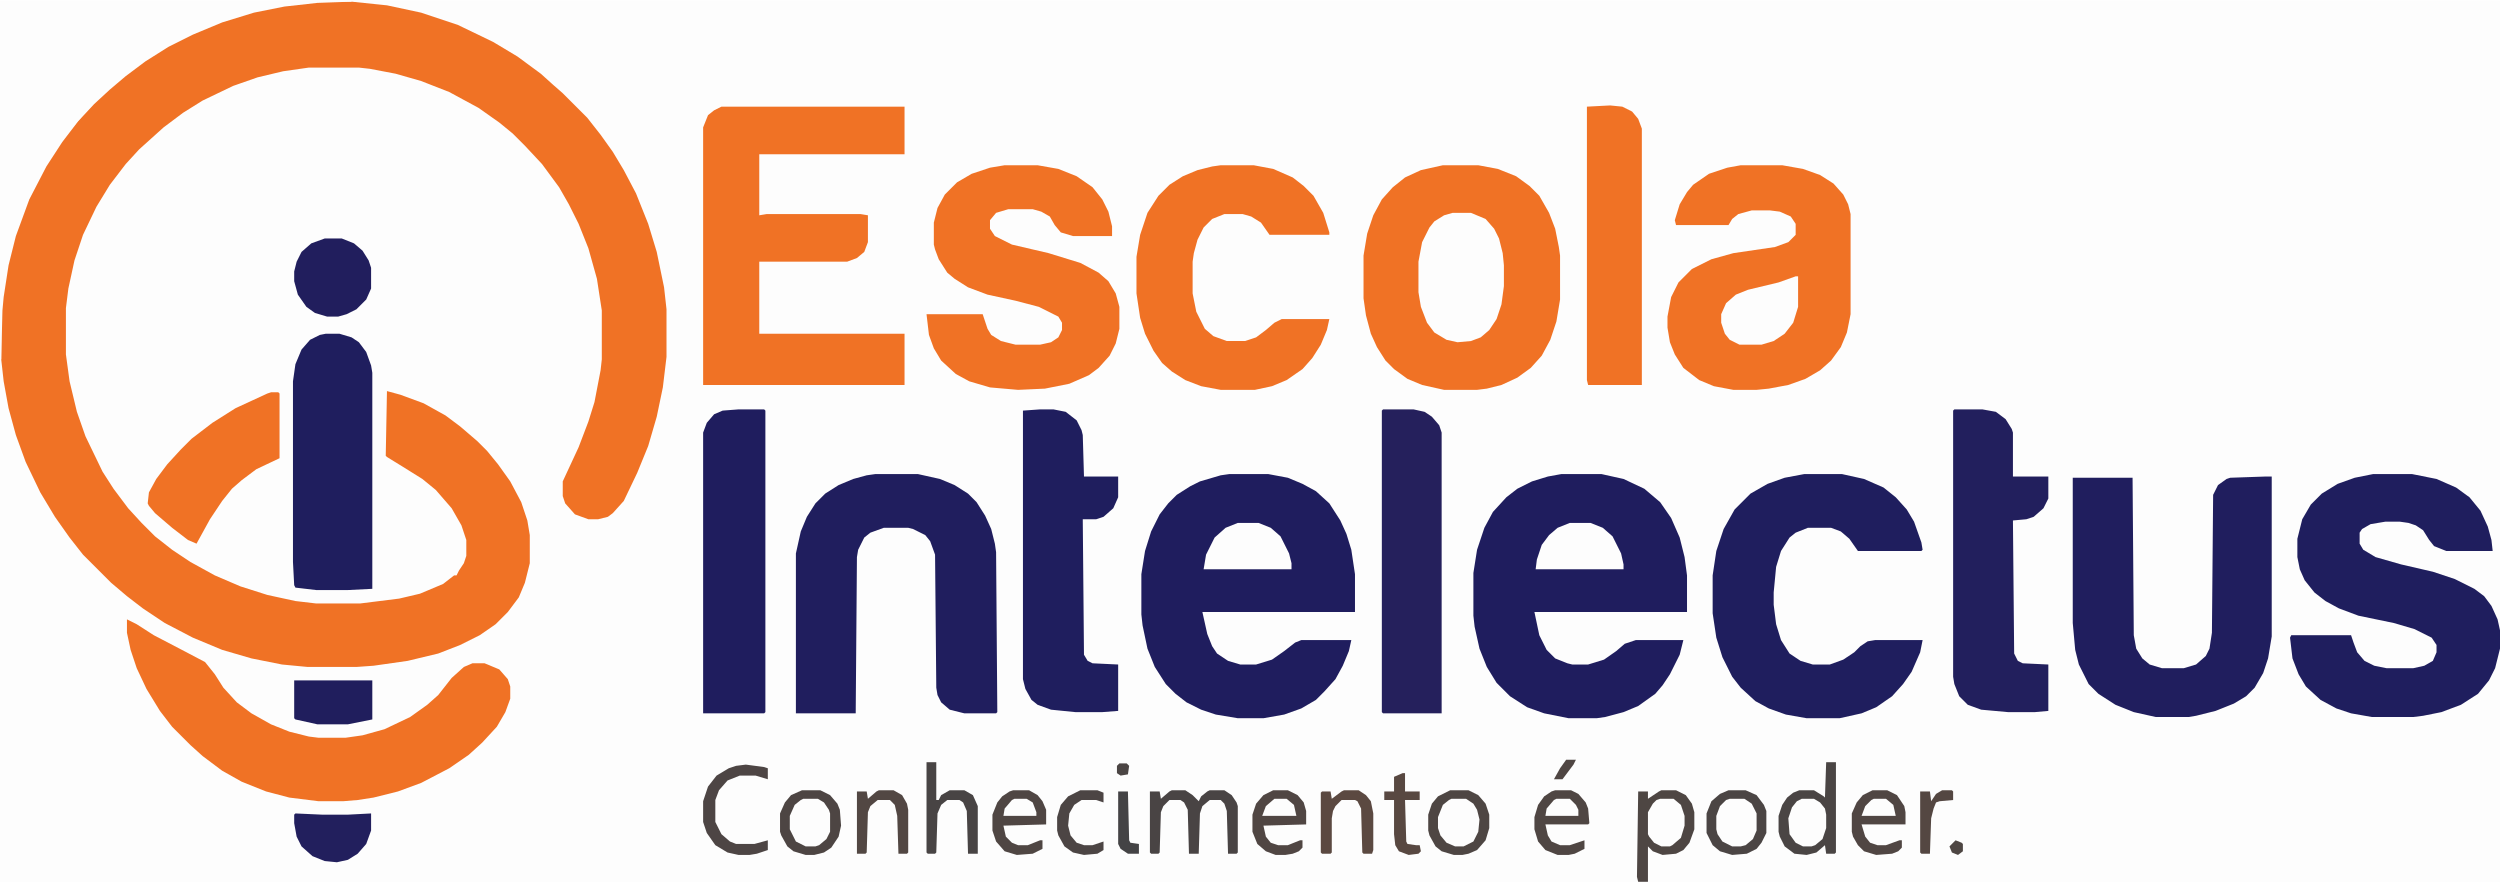
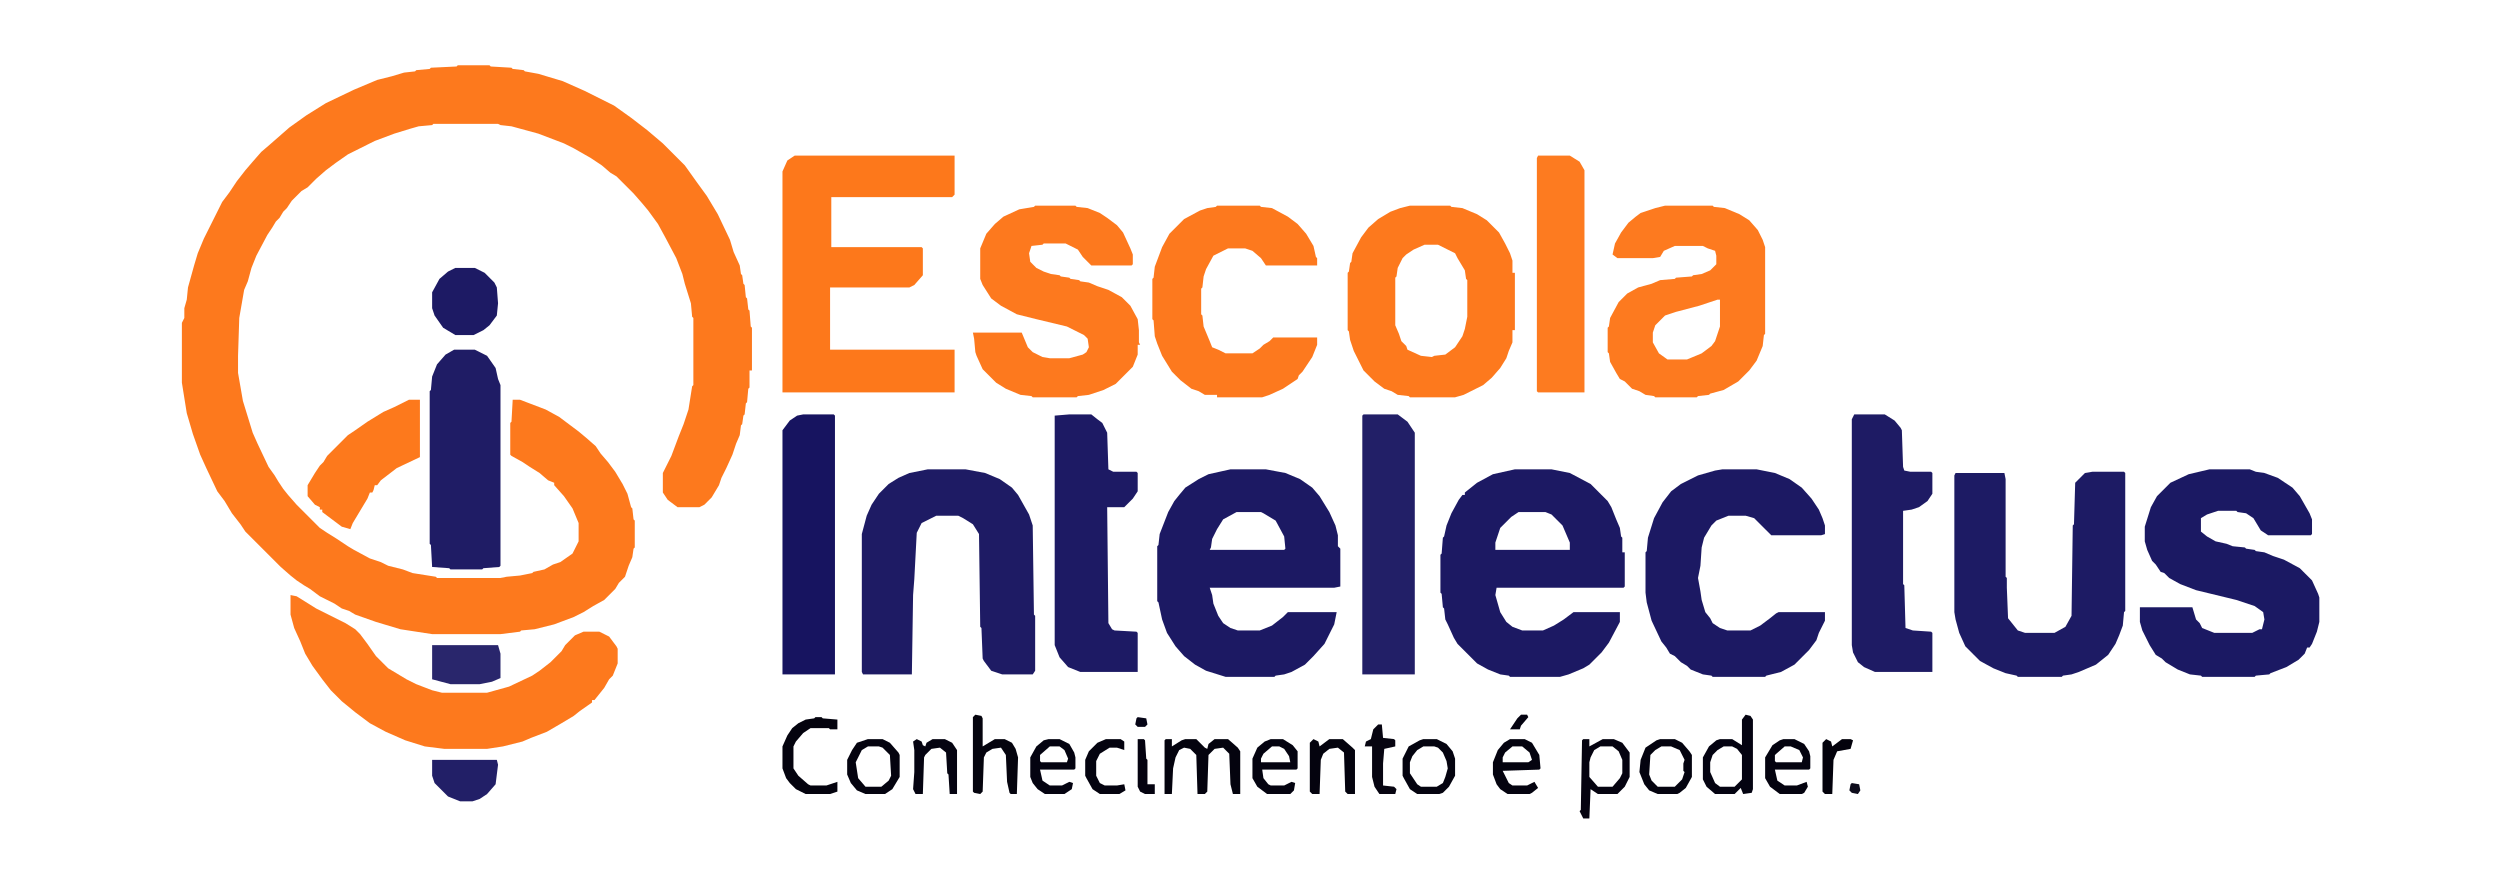
- <svg xmlns="http://www.w3.org/2000/svg" version="1.1" viewBox="0 0 2048 722" width="1414" height="499">
-   <path transform="translate(0)" d="m0 0h2048v722h-2048z" fill="#FDFDFD" />
-   <path transform="translate(260,1)" d="m0 0h28l29 3 28 6 30 10 29 14 20 12 19 14 10 9 8 7 20 20 11 14 10 14 9 15 10 19 10 25 7 23 6 29 2 18v39l-3 25-5 24-7 24-9 22-11 23-9 10-4 3-8 2h-8l-11-4-8-9-2-6v-12l13-28 8-21 5-16 5-26 1-9v-40l-4-26-7-25-8-20-8-16-8-14-14-19-14-15-10-10-11-9-17-12-24-13-23-9-21-6-21-4-9-1h-41l-21 3-21 5-20 7-25 12-16 10-16 12-20 18-11 12-13 17-11 18-11 23-7 21-5 23-2 16v38l3 22 6 25 7 20 14 29 9 14 12 16 11 12 11 11 14 11 15 10 20 11 21 9 22 7 23 5 17 2h36l32-4 17-4 19-8 9-7h2l2-4 4-6 2-6v-13l-4-12-8-14-13-15-11-9-16-10-13-8-1-1 1-53 11 3 19 7 18 10 12 9 14 12 8 8 9 11 10 14 9 17 5 15 2 12v23l-4 16-5 12-9 12-10 10-13 9-16 8-18 7-25 6-28 4-14 1h-40l-21-2-25-5-24-7-24-10-23-12-18-12-13-10-13-11-23-23-11-14-12-17-12-20-12-25-8-22-6-22-4-22-2-18v-40l3-26 6-28 9-27 8-18 11-21 8-12 10-14 11-13 12-13 15-14 14-11 14-10 20-12 27-13 25-9 23-6 24-4z" fill="#F07225" />
-   <path transform="translate(1007,388)" d="m0 0h32l16 3 12 5 11 6 11 10 9 14 5 11 4 13 3 20v31h-125l4 18 4 10 4 6 9 6 10 3h13l13-4 10-7 9-7 5-2h41l-2 9-5 12-6 11-9 10-7 7-12 7-14 5-17 3h-21l-18-3-12-4-12-6-9-7-8-8-9-14-6-15-4-19-1-9v-33l3-19 5-16 7-14 7-9 7-7 11-7 8-4 17-5z" fill="#1F1D5E" />
-   <path transform="translate(1279,388)" d="m0 0h33l18 4 17 8 13 11 9 13 7 16 4 16 2 15v30h-125l4 19 6 12 7 7 10 4 4 1h13l13-4 10-7 7-6 9-3h39l-3 12-8 16-6 9-6 7-14 10-12 5-15 4-7 1h-23l-20-4-14-5-14-9-11-11-8-13-6-15-4-18-1-9v-35l3-19 6-18 7-13 11-12 9-7 12-6 13-4z" fill="#1F1D5E" />
-   <path transform="translate(1182,135)" d="m0 0h29l16 3 15 6 11 8 8 8 8 14 5 13 3 15 1 7v36l-3 18-5 15-7 13-9 10-11 8-13 6-12 3-8 1h-27l-18-4-12-5-11-8-7-7-7-11-5-11-4-15-2-14v-35l3-18 5-15 7-13 9-10 10-8 13-6z" fill="#F07225" />
-   <path transform="translate(591,87)" d="m0 0h150v39h-119v50l6-1h77l6 1v22l-3 8-6 5-8 3h-72v59h119v42h-165v-211l4-10 5-4z" fill="#F07225" />
-   <path transform="translate(1944,388)" d="m0 0h32l20 4 16 7 11 8 9 11 6 13 3 11 1 9h-38l-10-4-4-5-5-8-6-4-6-2-7-1h-12l-12 2-7 4-2 3v9l3 5 10 6 21 6 26 6 18 6 16 8 8 6 6 8 5 11 2 9v15l-4 16-5 10-9 11-14 9-16 6-15 3-8 1h-34l-17-3-12-4-13-7-12-11-6-10-5-13-2-17 1-2h49l2 6 3 8 6 7 8 4 10 2h22l9-2 7-4 3-7v-6l-4-6-14-7-17-5-29-6-16-6-11-6-9-7-8-10-4-9-2-10v-15l4-16 7-12 9-9 13-8 14-5z" fill="#1F1E5E" />
-   <path transform="translate(1426,135)" d="m0 0h34l17 3 14 5 11 7 8 9 4 8 2 8v82l-3 15-5 12-8 11-9 8-12 7-14 5-16 3-10 1h-19l-16-3-12-5-13-10-7-11-4-10-2-12v-9l3-16 6-12 11-11 16-8 18-5 34-5 11-4 6-6v-9l-4-6-9-4-8-1h-15l-11 3-5 4-3 5h-43l-1-4 4-13 6-10 5-6 13-9 15-5z" fill="#F07225" />
-   <path transform="translate(717,388)" d="m0 0h35l18 4 12 5 11 7 7 7 7 11 5 11 3 12 1 7 1 131-1 1h-26l-12-3-7-6-3-6-1-6-1-109-4-11-4-5-10-5-4-1h-20l-11 4-5 4-5 10-1 6-1 128h-49v-131l4-18 5-12 7-11 8-8 11-7 12-5 11-3z" fill="#201E5E" />
-   <path transform="translate(1856,390)" d="m0 0h5v131l-3 18-4 12-7 12-7 7-10 6-15 6-16 4-6 1h-27l-18-4-15-6-14-9-8-8-8-16-3-12-2-22v-119h49l1 129 2 11 5 8 6 5 10 3h18l10-3 8-7 3-6 2-13 1-113 4-8 7-5 3-1z" fill="#201E5E" />
-   <path transform="translate(823,135)" d="m0 0h27l17 3 15 6 13 9 8 10 5 10 3 12v8h-32l-10-3-5-6-4-7-7-4-7-2h-20l-10 3-5 6v7l4 6 14 7 30 7 26 8 15 8 8 7 6 10 3 11v18l-3 12-5 10-9 10-8 6-16 7-20 4-22 1-23-2-17-5-11-6-12-11-6-10-4-11-2-17h46l4 12 3 5 8 5 12 3h20l9-2 6-4 3-6v-6l-3-5-16-8-19-5-23-5-16-6-11-7-6-5-7-11-3-8-1-4v-18l3-12 6-11 10-10 12-7 15-5z" fill="#F07225" />
-   <path transform="translate(1478,388)" d="m0 0h31l18 4 16 7 10 8 9 10 6 10 6 17 1 6-1 1h-52l-7-10-7-6-8-3h-19l-10 4-5 4-7 11-4 13-2 21v10l2 16 4 13 7 11 9 6 10 3h14l11-4 9-6 5-5 6-4 6-1h39l-2 10-7 16-7 10-9 10-13 9-12 5-18 4h-27l-17-3-14-5-11-6-12-11-7-9-8-16-5-16-3-20v-31l3-20 6-18 9-16 13-13 14-8 14-5z" fill="#1F1E5E" />
-   <path transform="translate(104,507)" d="m0 0 8 4 14 9 23 12 19 10 8 10 7 11 11 12 12 9 16 9 15 6 16 4 8 1h22l14-2 18-5 21-10 14-10 9-8 11-14 10-9 7-3h10l12 5 7 8 2 6v10l-4 11-7 12-12 13-11 10-16 11-23 12-19 7-20 5-13 2-12 1h-20l-24-3-19-5-20-8-16-9-16-12-10-9-15-15-10-13-11-18-8-17-5-15-3-14z" fill="#F07225" />
-   <path transform="translate(0)" d="m0 0h288v1l-28 1-27 3-25 5-26 8-24 10-20 10-19 12-16 12-13 11-13 12-13 14-13 17-13 20-14 27-11 30-6 24-4 26-1 11-1 40h-1z" fill="#FDFDFD" />
-   <path transform="translate(1e3 135)" d="m0 0h27l16 3 16 7 9 7 8 8 8 14 5 16v2h-49l-7-10-8-5-7-2h-15l-10 4-7 7-5 10-3 11-1 7v26l3 15 7 14 7 6 11 4h15l9-3 8-6 7-6 6-3h39l-2 9-5 12-7 11-8 9-13 9-12 5-14 3h-28l-16-3-13-5-11-7-8-7-7-10-7-14-4-13-3-20v-30l3-18 6-18 9-14 9-9 11-7 12-5 12-3z" fill="#F07225" />
-   <path transform="translate(1601,335)" d="m0 0h23l11 2 8 6 5 8 1 3v36h29v18l-4 8-8 7-6 2-11 1 1 109 3 6 4 2 21 1v38l-11 1h-22l-22-2-11-4-7-7-4-10-1-6v-218z" fill="#221F5D" />
-   <path transform="translate(852,335)" d="m0 0h11l10 2 9 7 4 8 1 4 1 34h28v17l-4 9-8 7-6 2h-11l1 111 3 5 4 2 21 1v38l-13 1h-22l-20-2-11-4-5-4-5-9-2-8v-220z" fill="#1F1E5E" />
-   <path transform="translate(267,273)" d="m0 0h11l10 3 6 4 6 8 4 11 1 6v177l-20 1h-26l-17-2-1-2-1-19v-148l2-14 5-12 7-8 8-4z" fill="#1F1E5E" />
-   <path transform="translate(605,335)" d="m0 0h21l1 1v247l-1 1h-50v-230l3-8 6-7 7-3z" fill="#1F1D5E" />
-   <path transform="translate(1133,335)" d="m0 0h25l9 2 6 4 6 7 2 6v230h-48l-1-1v-247z" fill="#25205C" />
-   <path transform="translate(1319,86)" d="m0 0 10 1 8 4 5 6 3 8v210h-44l-1-4v-224z" fill="#F07225" />
-   <path transform="translate(222,321)" d="m0 0h6l1 1v53l-19 9-12 9-8 7-8 10-10 15-11 20-7-3-13-10-14-12-5-6-1-2 1-9 6-11 9-12 11-12 9-9 17-13 19-12 26-12z" fill="#F07225" />
-   <path transform="translate(1190,174)" d="m0 0h15l12 5 7 8 4 8 3 12 1 10v17l-2 15-4 12-6 9-7 6-8 3-11 1-9-2-10-6-6-8-5-13-2-12v-25l3-16 6-12 4-5 8-5z" fill="#FDFDFD" />
-   <path transform="translate(266,195)" d="m0 0h14l10 4 7 6 5 8 2 6v17l-4 9-8 8-8 4-7 2h-9l-10-3-7-5-7-10-3-11v-8l2-8 4-8 8-7z" fill="#211E5D" />
-   <path transform="translate(1471,226)" d="m0 0h2v25l-4 13-7 9-9 6-10 3h-18l-8-4-4-5-3-9v-7l4-9 8-7 10-4 25-6z" fill="#FDFDFD" />
-   <path transform="translate(1496,624)" d="m0 0h8v74l-1 1h-7l-1-7-7 6-8 2-10-1-8-6-4-8-1-4v-13l3-9 4-6 5-4 5-2h12l8 5 1 1z" fill="#4A4544" />
-   <path transform="translate(1361,647)" d="m0 0h12l8 4 5 7 2 7v14l-4 11-5 6-6 3-11 1-8-3-4-4v29h-8l-1-4 1-70h8v6l9-6z" fill="#4E4643" />
-   <path transform="translate(241,557)" d="m0 0h64v32l-20 4h-25l-18-4-1-1z" fill="#201E5D" />
-   <path transform="translate(1286,428)" d="m0 0h17l10 4 8 7 7 14 2 9v4h-72l1-8 4-12 6-8 7-6z" fill="#FDFDFD" />
-   <path transform="translate(1014,428)" d="m0 0h17l10 4 8 7 7 14 2 8v5h-72l2-12 7-14 9-8z" fill="#FDFDFD" />
-   <path transform="translate(1188,647)" d="m0 0h15l8 4 6 7 3 9v11l-3 10-7 8-7 3-5 1h-7l-10-3-5-4-5-9-1-4v-13l3-9 5-6z" fill="#4E4643" />
-   <path transform="translate(657,647)" d="m0 0h15l8 4 6 7 2 5 1 13-2 9-6 9-6 4-8 2h-7l-10-3-5-4-5-9-1-3v-15l4-9 5-6z" fill="#4D4543" />
-   <path transform="translate(1416,647)" d="m0 0h14l9 4 6 8 2 5v18l-4 8-4 5-8 4-12 1-10-3-6-5-5-10v-16l4-10 7-6z" fill="#4B4544" />
-   <path transform="translate(242,666)" d="m0 0 22 1h21l19-1v14l-4 11-7 8-8 5-9 2-10-1-10-4-9-8-4-8-2-11v-7z" fill="#221F5D" />
-   <path transform="translate(960,647)" d="m0 0h11l6 4 5 5 2-4 5-4 2-1h12l6 4 4 6 1 3v38l-1 1h-7l-1-35-2-6-3-3h-9l-6 5-2 6-1 33h-8l-1-36-3-6-3-2h-9l-5 5-2 5-1 33-1 1h-6l-1-1v-50h8l1 6 7-6z" fill="#494444" />
-   <path transform="translate(1274,647)" d="m0 0h13l6 3 6 7 2 5 1 12-1 1h-35l2 9 3 5 7 3h8l12-4v7l-8 4-5 1h-9l-10-4-6-7-3-10v-10l3-10 5-7 6-4z" fill="#4F4643" />
-   <path transform="translate(1534,647)" d="m0 0h12l8 4 6 9 1 5v10h-36l3 10 4 5 6 2h7l11-4h2v6l-3 3-5 2-13 1-10-3-5-5-4-7-1-4v-15l4-9 5-6z" fill="#504643" />
-   <path transform="translate(1043,647)" d="m0 0h12l8 4 5 6 2 7v11l-35 1 2 9 4 5 6 2h8l10-4h2v6l-3 3-5 2-6 1h-8l-8-3-7-6-4-10v-14l3-9 6-7z" fill="#504643" />
-   <path transform="translate(830,647)" d="m0 0h13l7 4 4 5 3 7v12l-35 1 2 9 5 5 5 2h8l10-4h2v7l-8 4-13 1-10-3-7-8-3-9v-13l4-10 4-5 6-4z" fill="#4F4643" />
-   <path transform="translate(759,624)" d="m0 0h8v31h2l2-4 7-4h12l7 4 4 9v39h-8l-1-35-3-7-3-2h-10l-5 4-3 7-1 32-1 1h-6l-1-1z" fill="#484444" />
-   <path transform="translate(611,626)" d="m0 0 15 2 3 1v9l-10-3h-13l-10 4-7 8-3 8v18l5 10 7 6 5 2h15l11-3v8l-9 3-6 1h-9l-9-2-10-6-7-10-3-9v-17l4-12 7-9 10-6 6-2z" fill="#4D4544" />
-   <path transform="translate(1417,654)" d="m0 0h12l6 4 4 8v14l-3 7-6 5-4 1h-7l-8-4-4-6-1-4v-11l3-8 5-5z" fill="#FDFDFD" />
-   <path transform="translate(1189,654)" d="m0 0h12l6 4 3 5 2 8-1 10-4 8-8 4h-7l-7-3-5-6-2-6v-9l4-10 5-4z" fill="#FDFDFD" />
-   <path transform="translate(658,654)" d="m0 0h12l5 3 4 6 1 3v15l-3 6-6 5-3 1h-8l-8-4-5-10v-11l4-9 5-4z" fill="#FDFDFD" />
-   <path transform="translate(1101,647)" d="m0 0h12l6 4 4 5 2 10v30l-1 3h-7l-1-1-1-36-3-6-2-1h-11l-5 5-2 4-1 6v28l-1 1h-7l-1-1v-49l1-1h7l1 6 8-6z" fill="#5B4941" />
-   <path transform="translate(1476,654)" d="m0 0h10l5 3 4 5 1 5v11l-3 9-6 5-3 1h-7l-6-3-5-7-1-13 3-9 4-5z" fill="#FDFDFD" />
-   <path transform="translate(720,647)" d="m0 0h12l7 4 4 7 1 5v35l-1 1h-7l-1-31-2-9-4-4h-10l-6 5-2 5-1 33-1 1h-7v-51h8l1 6 7-6z" fill="#524743" />
-   <path transform="translate(1360,654)" d="m0 0h11l6 5 3 9v8l-3 10-7 6-2 1h-7l-6-3-4-5-1-2v-18l4-7 3-3z" fill="#FDFDFD" />
-   <path transform="translate(1149,633)" d="m0 0h2v15h12v7h-12l1 34 1 2 7 1h3l1 5-2 2-8 1-8-3-3-5-1-9v-28h-8v-7h8v-12z" fill="#584841" />
-   <path transform="translate(885,647)" d="m0 0h14l5 2v8l-6-2h-12l-6 4-4 7-1 10 2 8 5 6 6 2h7l9-3v7l-5 3-11 1-9-2-7-5-5-9-1-4v-11l3-10 6-7z" fill="#4C4544" />
-   <path transform="translate(1591,647)" d="m0 0h8l1 1v7l-11 1-3 1-2 5-2 8-1 29h-7l-1-1v-50h8l1 8 4-6z" fill="#544742" />
-   <path transform="translate(916,648)" d="m0 0h8l1 40 1 2 7 1v8h-9l-6-4-2-4z" fill="#444345" />
-   <path transform="translate(1275,654)" d="m0 0h11l5 5 2 4v5h-27l1-6 6-7z" fill="#FDFDFD" />
-   <path transform="translate(1535,654)" d="m0 0h10l6 5 2 9h-28l3-8 5-5z" fill="#FDFDFD" />
-   <path transform="translate(831,654)" d="m0 0h10l5 3 3 8v3h-27l1-6 6-7z" fill="#FDFDFD" />
-   <path transform="translate(1044,654)" d="m0 0h10l6 5 2 9h-28l3-8z" fill="#FDFDFD" />
-   <path transform="translate(1283,622)" d="m0 0h8l-2 4-9 12h-7l5-9z" fill="#4F4643" />
-   <path transform="translate(1602,688)" d="m0 0 5 2 1 1v6l-4 3-5-2-2-5z" fill="#4E4643" />
-   <path transform="translate(917,625)" d="m0 0h6l2 2-1 7-6 1-3-2v-6z" fill="#4B4544" />
+ <svg xmlns="http://www.w3.org/2000/svg" version="1.1" viewBox="0 0 2048 722" width="1000" height="353">
+   <path transform="translate(375,53)" d="m0 0h26l1 1 17 1 1 1 9 1 1 1 11 2 20 6 18 8 24 12 14 10 13 10 13 11 18 18 10 14 8 11 9 15 10 21 3 10 5 11 1 7 1 1 1 7 1 1 1 10 1 1 1 9 1 1 1 13 1 1v35h-2v14l-1 1-1 11-1 1-1 9-1 1-1 7-1 1-1 8-3 7-3 9-5 11-4 8-2 6-6 10-6 6-4 2h-18l-8-6-4-6v-16l7-14 6-16 4-10 4-12 3-19 1-1v-55l-1-1-1-11-5-16-2-8-5-13-9-17-6-11-8-11-5-6-7-8-14-14-5-3-7-6-9-6-14-8-8-4-21-8-22-6-9-1-2-1h-53l-1 1-11 1-7 2-13 4-16 6-22 11-10 7-8 6-8 7-7 7-5 3-8 8-4 6-3 3-3 5-3 3-3 5-4 6-9 17-4 10-3 11-3 7-4 23-1 31v14l4 23 8 26 4 9 9 19 5 7 3 5 4 6 4 5 7 8 19 19 6 4 8 5 9 6 5 3 13 7 9 3 6 3 12 3 8 3 19 3 1 1h52l5-1 11-1 10-2 1-1 9-2 7-4 6-2 10-7 5-10v-15l-5-12-7-10-8-9v-2l-5-2-7-6-8-5-6-4-9-5-1-1v-26l1-1 1-18h6l21 8 11 6 16 12 6 5 8 7 4 6 6 7 6 8 6 10 4 8 3 11 1 1 1 9 1 1v22l-1 1-1 7-3 7-3 9-5 5-3 5-9 9-9 5-8 5-8 4-16 6-16 4-11 1-1 1-16 2h-56l-26-4-20-6-17-6-5-3-6-2-6-4-12-6-8-6-5-3-6-4-5-4-8-7-29-29-4-6-7-9-6-10-6-8-9-19-5-11-6-17-5-17-4-25v-49l2-4v-8l2-7 1-10 5-18 3-10 5-12 15-30 6-8 6-9 7-9 6-7 7-8 7-6 16-14 14-10 16-10 23-11 19-8 12-3 10-3 9-1 1-1 11-1 1-1 21-1z" fill="#FD791D" />
+   <path transform="translate(1008,384)" d="m0 0h29l16 3 12 5 10 7 6 7 8 13 5 11 2 8v9l2 2v31l-5 1h-102l2 6 1 7 4 10 4 6 6 4 6 2h18l10-4 9-7 4-4h40l-2 10-8 16-9 10-7 7-11 6-6 2-7 1-1 1h-40l-16-5-9-5-9-7-7-8-7-11-4-11-3-14-1-1v-45l1-1 1-9 7-18 5-9 4-5 5-6 11-7 8-4 9-2zm5 35-11 6-5 8-4 8-1 7-1 2h61l1-1-1-10-7-13-10-6-2-1z" fill="#1C1963" />
+   <path transform="translate(1241,384)" d="m0 0h30l15 3 17 9 14 14 3 5 4 10 3 7 1 7 1 1v12h2v28l-1 1h-104l-1 6 4 14 5 8 5 4 8 3h17l9-4 8-5 8-6h38v8l-9 17-6 8-10 10-5 3-12 5-7 2h-41l-1-1-7-1-10-4-9-5-16-16-3-5-5-11-2-4-1-9-1-1-1-11-1-1v-31l1-1 1-13 1-1 2-9 4-10 6-11 3-4h2v-2l10-8 13-7zm3 35-6 4-9 9-4 12v6h61v-6l-6-14-9-9-5-2z" fill="#1C1963" />
+   <path transform="translate(651,127)" d="m0 0h131v32l-2 2h-99v41h74l1 1v22l-7 8-4 2h-65v51h102v35h-141v-181l4-9z" fill="#FD781B" />
+   <path transform="translate(1810,384)" d="m0 0h33l5 2 7 1 11 4 12 8 6 7 8 14 2 5v12l-1 1h-35l-6-4-6-10-6-4-7-1-1-1h-15l-9 3-5 3v11l5 4 7 4 9 2 5 2 10 1 1 1 7 1 1 1 7 1 7 3 9 3 13 7 10 10 5 11 1 3v20l-2 8-4 10-2 3h-2l-2 5-5 5-10 6-13 5-1 1-11 1-1 1h-43l-1-1-9-1-10-4-10-6-3-3-5-3-5-8-6-12-2-7v-12h43l3 10 3 3 2 4 10 4h31l6-3h2l2-8-1-6-7-5-15-5-33-8-13-5-9-5-4-4-3-1-4-6-3-3-4-9-2-7v-12l5-16 5-9 11-11 15-7z" fill="#1B1963" />
+   <path transform="translate(760,384)" d="m0 0h31l16 3 12 5 10 7 5 6 9 16 3 9 1 73 1 1v45l-2 3h-25l-9-3-6-8-1-2-1-25-1-1-1-76-5-8-8-5-4-2h-18l-12 6-4 8-2 38-1 13-1 65h-40l-1-2v-113l4-15 4-9 6-9 8-8 8-5 9-4z" fill="#1E1B64" />
+   <path transform="translate(1714,386)" d="m0 0h26l1 1v113l-1 1-1 11-3 8-3 7-6 9-10 8-14 6-6 2-7 1-1 1h-36l-1-1-9-2-10-4-11-6-12-12-5-11-3-11-1-6v-112l1-2h40l1 5v80l1 1v5 3l1 25 8 10 6 2h24l9-5 5-9 1-74 1-1 1-34 8-8z" fill="#1D1B64" />
+   <path transform="translate(848,168)" d="m0 0h33l1 1 9 1 10 4 6 4 8 6 5 6 6 13 2 5v8l-1 1h-33l-7-7-4-6-10-5h-18l-1 1-9 1-2 6 1 7 5 5 6 3 6 2 7 1 1 1 7 1 1 1 7 1 1 1 7 1 7 3 9 3 11 6 7 7 6 11 1 9v10l1 2h-2v8l-4 10-14 14-10 5-12 4-9 1-1 1h-36l-1-1-9-1-12-5-8-5-11-11-5-11-1-3-1-11-1-5h40l5 12 4 4 8 4 6 1h16l11-3 3-2 2-4-1-7-3-3-14-7-25-6-16-4-13-7-8-6-7-11-2-5v-25l5-12 7-8 7-6 13-6 12-2z" fill="#FD791E" />
+   <path transform="translate(1155,168)" d="m0 0h33l1 1 9 1 12 5 8 5 10 10 5 9 4 8 2 6v10h2v47h-2v10l-3 7-2 6-5 8-7 8-7 6-16 8-7 2h-37l-1-1-9-1-5-3-6-2-8-6-9-9-8-16-3-9-1-7-1-1v-47l1-1 1-7 1-1 1-7 7-13 6-8 8-7 10-6 8-3zm12 32-9 4-6 4-3 3-4 8-1 7-1 1v39l3 7 2 6 4 4 1 3 11 5 9 1 2-1 9-1 8-6 6-9 2-6 2-10v-30l-1-1-1-7-6-10-2-4-14-7z" fill="#FD791D" />
+   <path transform="translate(1364,168)" d="m0 0h39l1 1 9 1 12 5 8 5 7 8 4 8 2 6v71l-1 1-1 9-5 12-6 8-9 9-12 7-11 3-1 1-9 1-1 1h-34l-1-1-7-1-5-3-6-2-6-6-4-2-3-5-5-9-1-7-1-1v-20l1-1 1-7 7-13 7-7 9-5 11-3 7-3 12-1 1-1 13-1 1-1 7-1 7-3 5-5v-7l-1-4-6-2-4-2h-23l-9 4-3 5-6 1h-29l-4-3 2-9 5-9 6-8 6-5 4-3 12-4zm43 77-15 5-19 5-9 3-8 8-2 6v8l5 9 7 5h16l12-5 8-6 3-4 4-12v-22z" fill="#FD7A1F" />
+   <path transform="translate(1411,384)" d="m0 0h28l15 3 12 5 10 7 8 9 6 9 3 7 2 6v7l-3 1h-41l-14-14-7-2h-14l-10 4-4 4-6 10-2 8-1 15-2 10 2 11 1 7 3 10 4 5 2 4 6 4 6 2h19l8-4 8-6 5-4 2-1h38v7l-5 10-2 6-6 8-12 12-11 6-12 3-1 1h-43l-1-1-7-1-10-4-3-3-5-3-5-5-4-2-3-5-4-5-8-17-4-15-1-8v-33l1-1 1-11 5-16 7-13 7-9 8-6 14-7 14-4z" fill="#1C1963" />
+   <path transform="translate(238,487)" d="m0 0 5 1 16 10 24 12 8 5 4 4 6 8 7 10 10 10 15 9 8 4 13 5 8 2h37l18-5 19-9 6-4 9-7 9-9 3-5 8-8 7-3h13l8 4 6 8 1 2v12l-4 10-3 3-4 7-8 10h-2v2l-10 7-5 4-10 6-12 7-13 5-7 3-16 4-13 2h-35l-16-2-16-5-16-7-13-7-12-9-11-9-9-9-7-9-8-11-6-10-4-10-5-11-3-11z" fill="#FD791D" />
+   <path transform="translate(997,168)" d="m0 0h35l1 1 9 1 13 7 8 6 7 8 6 10 2 9 1 1v6h-42l-4-6-7-6-6-2h-14l-12 6-6 11-2 6-1 9-1 1v21l1 1 1 9 5 12 2 5 5 2 6 3h22l6-4 3-3 5-3 3-3h36v6l-4 10-8 12-3 3-1 3-12 8-11 5-6 2h-37v-2h-10l-5-3-6-2-9-7-7-7-8-13-4-10-2-6-1-13-1-1v-33l1-1 1-9 6-16 6-11 12-12 13-7 6-2 7-1z" fill="#FD791E" />
+   <path transform="translate(876,339)" d="m0 0h18l5 4 4 3 4 8 1 30 4 2h19l1 1v15l-4 6-7 7h-14l1 95 3 5 2 1 18 1 1 1v32h-47l-10-4-7-8-4-10v-188z" fill="#1D1A64" />
+   <path transform="translate(1519,339)" d="m0 0h25l8 5 5 6 1 2 1 30 1 3 5 1h17l1 1v17l-4 6-7 5-6 2-7 1v60l1 1 1 35 6 2 15 1 1 1v32h-47l-9-4-5-4-4-8-1-6v-185z" fill="#1E1B64" />
+   <path transform="translate(372,286)" d="m0 0h17l10 5 7 10 2 9 2 5v148l-1 1-13 1-1 1h-26l-1-1-14-1-1-18-1-1v-125l1-1 1-11 4-10 7-8z" fill="#1F1C65" />
+   <path transform="translate(658,339)" d="m0 0h25l1 1v212h-43v-200l6-8 6-4z" fill="#171460" />
+   <path transform="translate(1117,339)" d="m0 0h28l8 6 6 9v198h-43v-212z" fill="#221F67" />
+   <path transform="translate(1260,127)" d="m0 0h26l8 5 4 7v182h-38l-1-1v-191z" fill="#FD7B20" />
+   <path transform="translate(335,327)" d="m0 0h9v47l-19 9-13 10-3 4h-2l-1 4-1 2h-2l-2 5-12 20-2 5-7-2-16-12v-2h-2v-2l-4-2-6-7v-9l6-10 4-6 3-3 3-5 17-17 6-4 10-7 13-8 9-4z" fill="#FD791C" />
+   <path transform="translate(373,219)" d="m0 0h16l8 4 8 8 2 4 1 13-1 10-6 8-5 4-8 4h-15l-10-6-7-10-2-6v-13l6-11 7-6z" fill="#1D1A64" />
+   <path transform="translate(354,528)" d="m0 0h54l2 7v20l-7 3-10 2h-24l-15-4z" fill="#29266C" />
+   <path transform="translate(354,622)" d="m0 0h53l1 4-2 16-7 8-6 4-6 2h-10l-10-4-11-11-2-6z" fill="#221F67" />
+   <path transform="translate(955,605)" d="m0 0h5v6l8-5 3-1h9l7 7 2 1 1-4 5-4h11l8 7 2 3v35h-6l-2-8-1-25-5-5-7 1-5 5-1 30-2 2h-6l-1-32-5-5-5-1-4 2-3 6-2 9-1 21h-6v-44z" fill="#04030E" />
+   <path transform="translate(1430,585)" d="m0 0 4 1 2 3v57l-1 3-7 1-2-5-5 5h-16l-7-6-3-6v-18l5-9 6-5 3-1h10l8 5v-21zm-18 26-5 3-4 4-2 6v8l4 9 4 3h12l6-6v-20l-4-5-4-2z" fill="#040311" />
+   <path transform="translate(1297,605)" d="m0 0h5v6l11-6h9l7 3 6 8v20l-4 8-6 6h-16l-6-4-1 24h-5l-3-6 1-1 1-57zm14 6-5 3-3 6-1 4v12l7 8h12l6-7 2-4v-11l-3-7-5-4z" fill="#050310" />
+   <path transform="translate(799,585)" d="m0 0 5 1 1 2v23l10-6h8l6 3 3 5 2 7-1 30h-5l-1-1-2-9-1-22-4-6-7 1-5 3-2 4-1 28-2 2-5-1-1-1v-61z" fill="#05040E" />
+   <path transform="translate(668,587)" d="m0 0h5l1 1 12 1v8h-6l-1-1h-15l-6 4-6 7-2 4v18l4 6 8 7 2 1h13l9-3v8l-6 2h-20l-8-4-5-5-3-4-3-8v-18l4-9 4-6 5-4 6-3 7-1z" fill="#04030E" />
+   <path transform="translate(1041,605)" d="m0 0h10l8 5 4 5v14l-1 1h-28l1 7 4 5 2 1h11l6-3 3 1-1 6-3 3h-19l-8-6-4-7v-16l4-9 6-5zm1 6-7 6-2 4v3h24l-1-5-4-6-4-2z" fill="#040310" />
+   <path transform="translate(1237,605)" d="m0 0h12l6 3 6 10 1 11-1 1-30 1 5 10 3 2h12l6-3 3 5-5 4-2 1h-18l-6-4-3-4-3-8v-10l4-10 5-6zm2 6-6 5-2 4v4h21l3-2-2-6-6-5z" fill="#04030F" />
+   <path transform="translate(711,605)" d="m0 0h12l6 3 7 8 1 2v18l-6 10-6 4h-16l-7-3-5-6-3-7v-12l4-8 4-6zm0 6-5 3-5 10 2 13 6 7h13l6-5 2-4-1-17-6-6-3-1z" fill="#04030F" />
+   <path transform="translate(1461,605)" d="m0 0h9l8 4 4 6 1 4v10l-1 1h-28l2 9 6 4h10l8-3 1 4-3 5-2 1h-18l-8-6-4-7v-17l6-10 6-4zm1 6-8 7v5l1 1h21l1-4-3-6-7-3z" fill="#04030F" />
+   <path transform="translate(859,605)" d="m0 0h9l8 4 4 7 1 4v9l-1 1h-28l2 9 6 4h10l6-3 3 1-1 5-6 4h-16l-6-4-4-5-2-5v-16l5-9 6-5zm1 6-8 7v5l1 1h21l1-3-3-7-4-3z" fill="#040310" />
+   <path transform="translate(1076,605)" d="m0 0 4 2 1 4 8-6h11l8 7 2 2v36h-6l-2-2-1-32-5-4-7 1-5 4-2 5-1 28h-6l-2-2v-40z" fill="#04030E" />
+   <path transform="translate(1360,605)" d="m0 0h12l6 3 6 7 2 3v18l-5 9-5 4-2 1h-16l-7-3-4-5-4-10 1-10 4-10 9-6zm1 6-5 3-4 4-1 16 2 5 5 5h14l6-6 2-6-1-1v-6l1-3-4-8-7-3z" fill="#04030F" />
+   <path transform="translate(1166,605)" d="m0 0h11l8 4 5 6 2 6v14l-5 9-5 5-3 1h-18l-6-4-5-9-1-2v-14l5-10 9-5zm0 6-5 3-4 5-2 5v9l6 9 3 2h13l5-3 2-5 2-7-1-6-3-7-4-4-3-1z" fill="#04030F" />
+   <path transform="translate(751,605)" d="m0 0 4 2 1 3 2 1 1-3 5-3h10l6 3 4 6v36h-6l-1-16-1-1-1-17-5-4-7 1-5 5-1 2-1 30h-6l-2-4 1-14v-18l-1-7z" fill="#050411" />
+   <path transform="translate(1129,593)" d="m0 0h3l1 11 9 1 1 1v5l-9 2-1 12v18l9 1 2 2-1 4h-13l-4-6-2-8v-25h-6l1-4 4-2 2-8z" fill="#070511" />
+   <path transform="translate(906,605)" d="m0 0h12l3 2v7l-6-2h-6l-8 5-3 6v12l3 6 4 2h10l6-1 1 5-5 3h-16l-6-4-5-9-1-2v-13l3-7 7-7z" fill="#04030F" />
+   <path transform="translate(1496,605)" d="m0 0 4 2 1 4 8-6h7l2 1-2 7-11 2-3 7-1 28h-6l-2-2v-40z" fill="#03020C" />
+   <path transform="translate(932,605)" d="m0 0h5l1 1 1 15 1 1v20h6v8h-8l-4-2-2-4z" fill="#04020F" />
+   <path transform="translate(1246,585)" d="m0 0h5l1 2-6 7-1 3h-8l6-9z" fill="#040310" />
+   <path transform="translate(932,587)" d="m0 0 7 1 1 5-2 2h-6l-2-2 1-5z" fill="#050416" />
+   <path transform="translate(1517,641)" d="m0 0 6 1 1 5-2 3-5-1-2-2 1-5z" fill="#0D0C1B" />
</svg>
